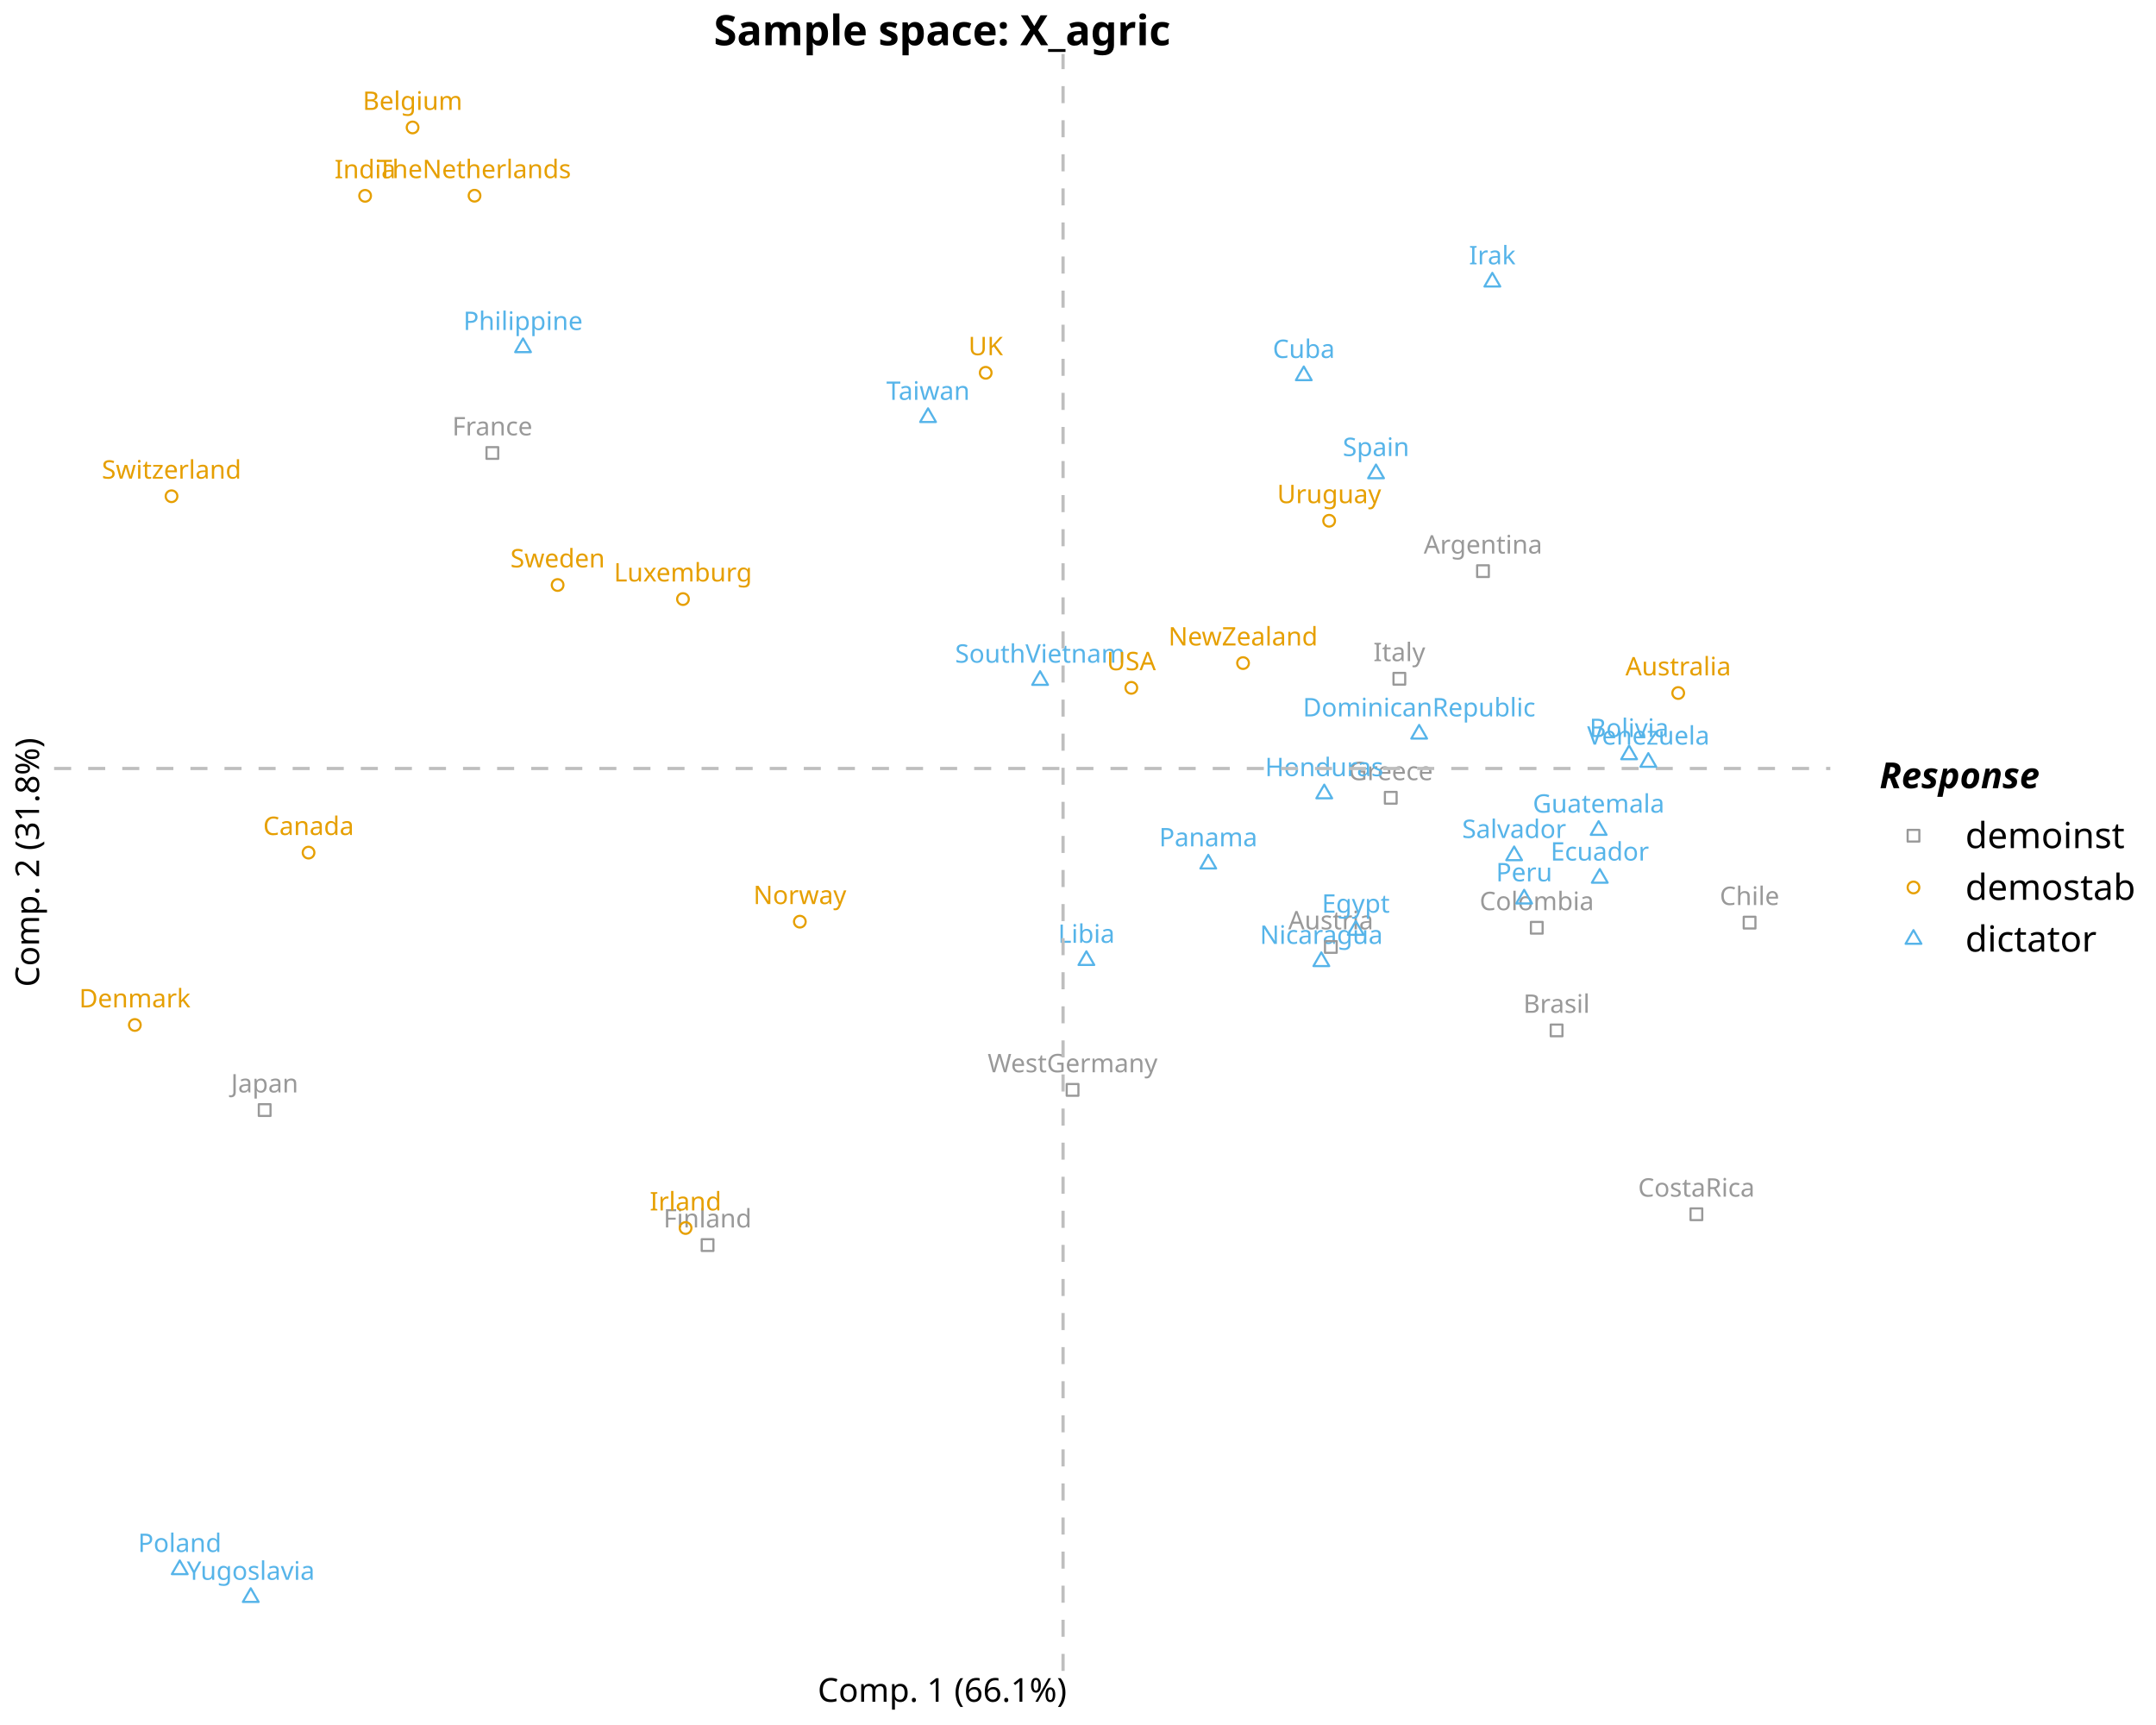
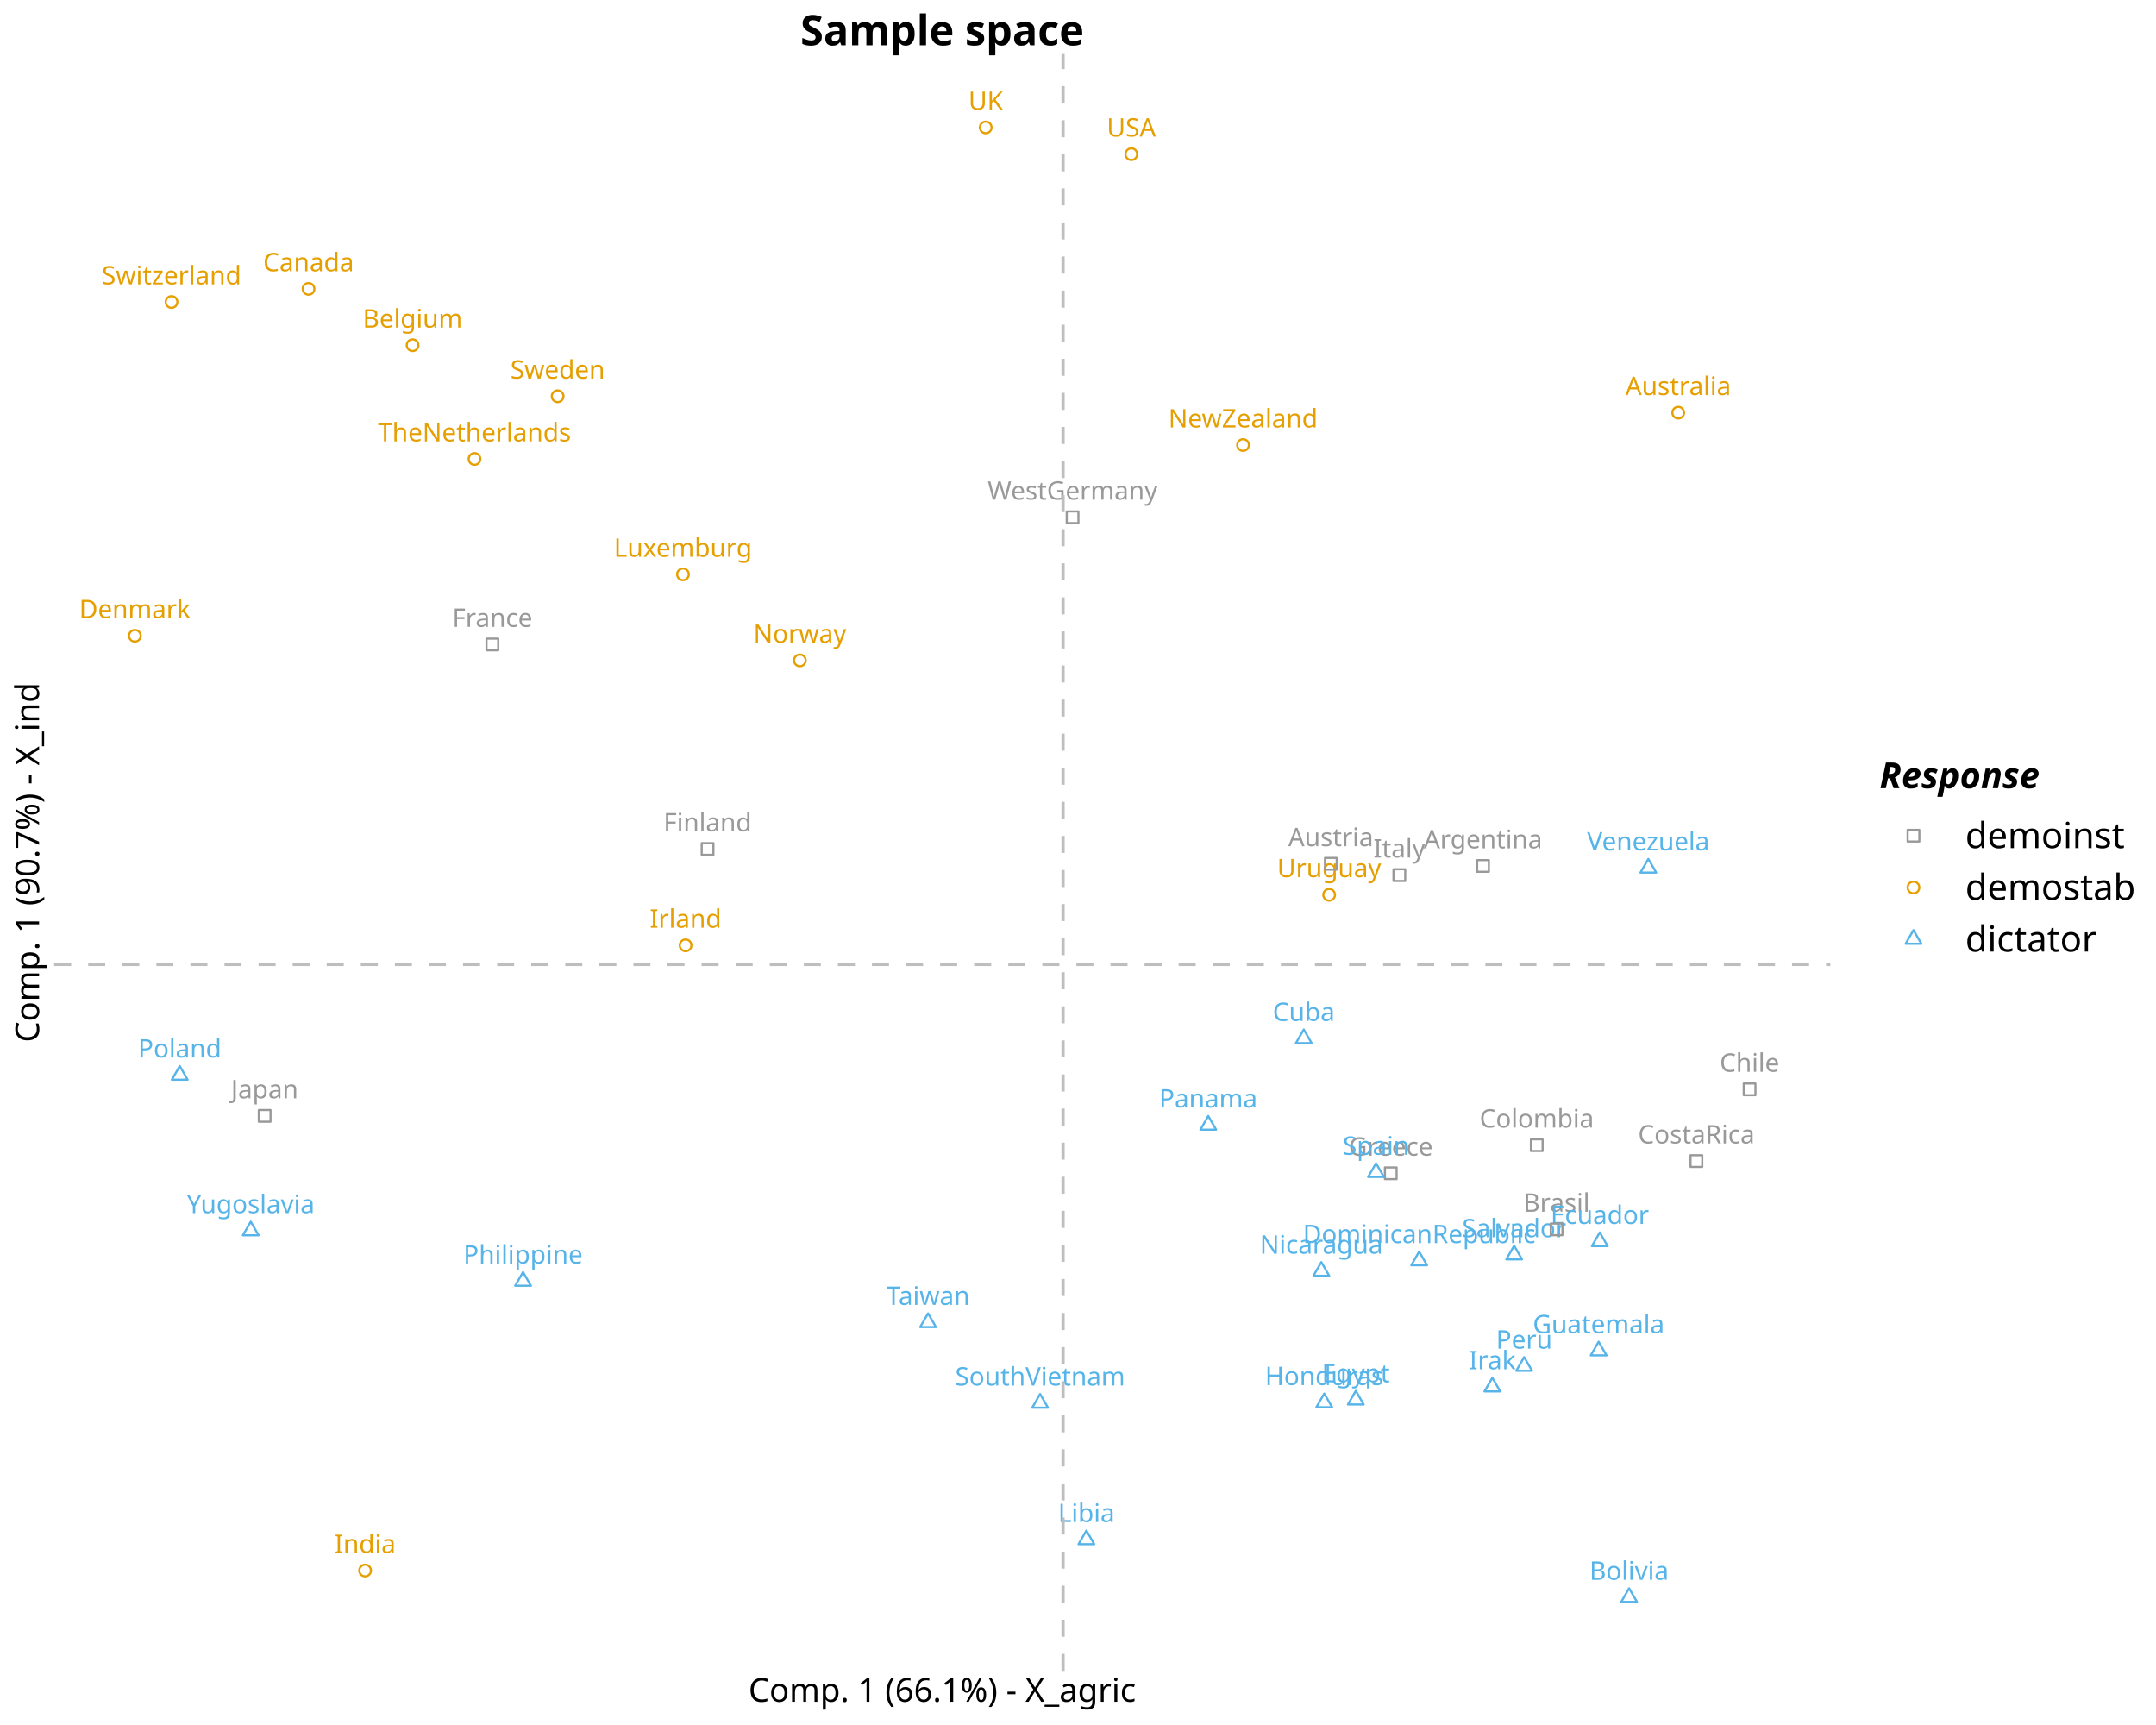
<svg xmlns="http://www.w3.org/2000/svg" class="svglite" data-engine-version="2.0" width="720.00pt" height="576.00pt" viewBox="0 0 720.00 576.00">
  <defs>
    <style type="text/css">
    .svglite line, .svglite polyline, .svglite polygon, .svglite path, .svglite rect, .svglite circle {
      fill: none;
      stroke: #000000;
      stroke-linecap: round;
      stroke-linejoin: round;
      stroke-miterlimit: 10.00;
    }
  </style>
  </defs>
  <rect width="100%" height="100%" style="stroke: none; fill: #FFFFFF;" />
  <defs>
    <clipPath id="cpMC4wMHw3MjAuMDB8MC4wMHw1NzYuMDA=">
      <rect x="0.00" y="0.00" width="720.00" height="576.00" />
    </clipPath>
  </defs>
  <g clip-path="url(#cpMC4wMHw3MjAuMDB8MC4wMHw1NzYuMDA=)">
    <rect x="0.00" y="0.00" width="720.00" height="576.00" style="stroke-width: 1.07; stroke: #FFFFFF; fill: #FFFFFF;" />
  </g>
  <defs>
    <clipPath id="cpMTguMDd8NjExLjI0fDE4LjAyfDU1Ny45Mw==">
      <rect x="18.07" y="18.02" width="593.16" height="539.91" />
    </clipPath>
  </defs>
  <g clip-path="url(#cpMTguMDd8NjExLjI0fDE4LjAyfDU1Ny45Mw==)">
    <rect x="18.07" y="18.02" width="593.16" height="539.91" style="stroke-width: 1.07; stroke: none; fill: #FFFFFF;" />
-     <text x="495.25" y="184.84" text-anchor="middle" style="font-size: 8.54px; fill: #999999; font-family: sans;" textLength="36.54px" lengthAdjust="spacingAndGlyphs">Argentina</text>
-     <text x="560.44" y="225.53" text-anchor="middle" style="font-size: 8.54px; fill: #E69F00; font-family: sans;" textLength="33.21px" lengthAdjust="spacingAndGlyphs">Australia</text>
-     <text x="444.43" y="310.33" text-anchor="middle" style="font-size: 8.54px; fill: #999999; font-family: sans;" textLength="26.57px" lengthAdjust="spacingAndGlyphs">Austria</text>
-     <text x="137.78" y="36.69" text-anchor="middle" style="font-size: 8.54px; fill: #E69F00; font-family: sans;" textLength="30.84px" lengthAdjust="spacingAndGlyphs">Belgium</text>
-     <text x="544.04" y="246.10" text-anchor="middle" style="font-size: 8.54px; fill: #56B4E9; font-family: sans;" textLength="25.15px" lengthAdjust="spacingAndGlyphs">Bolivia</text>
-     <text x="519.82" y="338.19" text-anchor="middle" style="font-size: 8.54px; fill: #999999; font-family: sans;" textLength="21.35px" lengthAdjust="spacingAndGlyphs">Brasil</text>
-     <text x="103.04" y="278.82" text-anchor="middle" style="font-size: 8.54px; fill: #E69F00; font-family: sans;" textLength="29.90px" lengthAdjust="spacingAndGlyphs">Canada</text>
-     <text x="584.27" y="302.20" text-anchor="middle" style="font-size: 8.54px; fill: #999999; font-family: sans;" textLength="19.45px" lengthAdjust="spacingAndGlyphs">Chile</text>
-     <text x="513.20" y="303.92" text-anchor="middle" style="font-size: 8.54px; fill: #999999; font-family: sans;" textLength="36.06px" lengthAdjust="spacingAndGlyphs">Colombia</text>
-     <text x="566.51" y="399.58" text-anchor="middle" style="font-size: 8.54px; fill: #999999; font-family: sans;" textLength="39.38px" lengthAdjust="spacingAndGlyphs">CostaRica</text>
-     <text x="435.40" y="119.54" text-anchor="middle" style="font-size: 8.54px; fill: #56B4E9; font-family: sans;" textLength="20.41px" lengthAdjust="spacingAndGlyphs">Cuba</text>
-     <text x="45.03" y="336.38" text-anchor="middle" style="font-size: 8.54px; fill: #E69F00; font-family: sans;" textLength="34.64px" lengthAdjust="spacingAndGlyphs">Denmark</text>
-     <text x="473.93" y="239.22" text-anchor="middle" style="font-size: 8.54px; fill: #56B4E9; font-family: sans;" textLength="73.55px" lengthAdjust="spacingAndGlyphs">DominicanRepublic</text>
-     <text x="534.25" y="287.35" text-anchor="middle" style="font-size: 8.54px; fill: #56B4E9; font-family: sans;" textLength="31.80px" lengthAdjust="spacingAndGlyphs">Ecuador</text>
-     <text x="452.77" y="304.75" text-anchor="middle" style="font-size: 8.54px; fill: #56B4E9; font-family: sans;" textLength="21.83px" lengthAdjust="spacingAndGlyphs">Egypt</text>
-     <text x="505.65" y="279.82" text-anchor="middle" style="font-size: 8.54px; fill: #56B4E9; font-family: sans;" textLength="33.69px" lengthAdjust="spacingAndGlyphs">Salvador</text>
-     <text x="236.29" y="409.87" text-anchor="middle" style="font-size: 8.54px; fill: #999999; font-family: sans;" textLength="27.99px" lengthAdjust="spacingAndGlyphs">Finland</text>
-     <text x="164.42" y="145.38" text-anchor="middle" style="font-size: 8.54px; fill: #999999; font-family: sans;" textLength="26.57px" lengthAdjust="spacingAndGlyphs">France</text>
-     <text x="533.87" y="271.36" text-anchor="middle" style="font-size: 8.54px; fill: #56B4E9; font-family: sans;" textLength="41.76px" lengthAdjust="spacingAndGlyphs">Guatemala</text>
-     <text x="464.44" y="260.51" text-anchor="middle" style="font-size: 8.54px; fill: #999999; font-family: sans;" textLength="28.00px" lengthAdjust="spacingAndGlyphs">Greece</text>
-     <text x="442.24" y="259.16" text-anchor="middle" style="font-size: 8.54px; fill: #56B4E9; font-family: sans;" textLength="37.02px" lengthAdjust="spacingAndGlyphs">Honduras</text>
-     <text x="121.93" y="59.52" text-anchor="middle" style="font-size: 8.54px; fill: #E69F00; font-family: sans;" textLength="18.51px" lengthAdjust="spacingAndGlyphs">India</text>
-     <text x="498.37" y="88.27" text-anchor="middle" style="font-size: 8.54px; fill: #56B4E9; font-family: sans;" textLength="14.23px" lengthAdjust="spacingAndGlyphs">Irak</text>
-     <text x="228.95" y="404.18" text-anchor="middle" style="font-size: 8.54px; fill: #E69F00; font-family: sans;" textLength="21.35px" lengthAdjust="spacingAndGlyphs">Irland</text>
-     <text x="467.31" y="220.77" text-anchor="middle" style="font-size: 8.54px; fill: #999999; font-family: sans;" textLength="15.66px" lengthAdjust="spacingAndGlyphs">Italy</text>
-     <text x="88.38" y="364.79" text-anchor="middle" style="font-size: 8.54px; fill: #999999; font-family: sans;" textLength="23.26px" lengthAdjust="spacingAndGlyphs">Japan</text>
-     <text x="362.80" y="314.82" text-anchor="middle" style="font-size: 8.54px; fill: #56B4E9; font-family: sans;" textLength="18.03px" lengthAdjust="spacingAndGlyphs">Libia</text>
-     <text x="228.08" y="194.16" text-anchor="middle" style="font-size: 8.54px; fill: #E69F00; font-family: sans;" textLength="42.71px" lengthAdjust="spacingAndGlyphs">Luxemburg</text>
-     <text x="158.47" y="59.48" text-anchor="middle" style="font-size: 8.54px; fill: #E69F00; font-family: sans;" textLength="60.74px" lengthAdjust="spacingAndGlyphs">TheNetherlands</text>
-     <text x="415.12" y="215.54" text-anchor="middle" style="font-size: 8.54px; fill: #E69F00; font-family: sans;" textLength="47.93px" lengthAdjust="spacingAndGlyphs">NewZealand</text>
-     <text x="441.26" y="315.18" text-anchor="middle" style="font-size: 8.54px; fill: #56B4E9; font-family: sans;" textLength="38.91px" lengthAdjust="spacingAndGlyphs">Nicaragua</text>
-     <text x="267.11" y="301.89" text-anchor="middle" style="font-size: 8.54px; fill: #E69F00; font-family: sans;" textLength="28.94px" lengthAdjust="spacingAndGlyphs">Norway</text>
-     <text x="403.50" y="282.60" text-anchor="middle" style="font-size: 8.54px; fill: #56B4E9; font-family: sans;" textLength="31.80px" lengthAdjust="spacingAndGlyphs">Panama</text>
-     <text x="508.99" y="294.29" text-anchor="middle" style="font-size: 8.54px; fill: #56B4E9; font-family: sans;" textLength="18.03px" lengthAdjust="spacingAndGlyphs">Peru</text>
-     <text x="174.67" y="110.19" text-anchor="middle" style="font-size: 8.54px; fill: #56B4E9; font-family: sans;" textLength="37.01px" lengthAdjust="spacingAndGlyphs">Philippine</text>
-     <text x="60.03" y="518.23" text-anchor="middle" style="font-size: 8.54px; fill: #56B4E9; font-family: sans;" textLength="26.58px" lengthAdjust="spacingAndGlyphs">Poland</text>
-     <text x="347.34" y="221.28" text-anchor="middle" style="font-size: 8.54px; fill: #56B4E9; font-family: sans;" textLength="53.63px" lengthAdjust="spacingAndGlyphs">SouthVietnam</text>
-     <text x="459.52" y="152.28" text-anchor="middle" style="font-size: 8.54px; fill: #56B4E9; font-family: sans;" textLength="21.83px" lengthAdjust="spacingAndGlyphs">Spain</text>
-     <text x="186.22" y="189.46" text-anchor="middle" style="font-size: 8.54px; fill: #E69F00; font-family: sans;" textLength="30.85px" lengthAdjust="spacingAndGlyphs">Sweden</text>
-     <text x="57.28" y="159.83" text-anchor="middle" style="font-size: 8.54px; fill: #E69F00; font-family: sans;" textLength="44.13px" lengthAdjust="spacingAndGlyphs">Switzerland</text>
-     <text x="309.93" y="133.52" text-anchor="middle" style="font-size: 8.54px; fill: #56B4E9; font-family: sans;" textLength="27.52px" lengthAdjust="spacingAndGlyphs">Taiwan</text>
-     <text x="329.18" y="118.60" text-anchor="middle" style="font-size: 8.54px; fill: #E69F00; font-family: sans;" textLength="11.86px" lengthAdjust="spacingAndGlyphs">UK</text>
-     <text x="377.81" y="223.80" text-anchor="middle" style="font-size: 8.54px; fill: #E69F00; font-family: sans;" textLength="17.56px" lengthAdjust="spacingAndGlyphs">USA</text>
-     <text x="443.87" y="168.01" text-anchor="middle" style="font-size: 8.54px; fill: #E69F00; font-family: sans;" textLength="32.27px" lengthAdjust="spacingAndGlyphs">Uruguay</text>
-     <text x="550.46" y="248.64" text-anchor="middle" style="font-size: 8.54px; fill: #56B4E9; font-family: sans;" textLength="40.35px" lengthAdjust="spacingAndGlyphs">Venezuela</text>
-     <text x="358.19" y="358.05" text-anchor="middle" style="font-size: 8.54px; fill: #999999; font-family: sans;" textLength="54.56px" lengthAdjust="spacingAndGlyphs">WestGermany</text>
-     <text x="83.74" y="527.51" text-anchor="middle" style="font-size: 8.54px; fill: #56B4E9; font-family: sans;" textLength="41.77px" lengthAdjust="spacingAndGlyphs">Yugoslavia</text>
+     <text x="495.25" y="283.28" text-anchor="middle" style="font-size: 8.54px; fill: #999999; font-family: sans;" textLength="36.54px" lengthAdjust="spacingAndGlyphs">Argentina</text>
+     <text x="560.44" y="131.92" text-anchor="middle" style="font-size: 8.54px; fill: #E69F00; font-family: sans;" textLength="33.21px" lengthAdjust="spacingAndGlyphs">Australia</text>
+     <text x="444.43" y="282.56" text-anchor="middle" style="font-size: 8.54px; fill: #999999; font-family: sans;" textLength="26.57px" lengthAdjust="spacingAndGlyphs">Austria</text>
+     <text x="137.78" y="109.39" text-anchor="middle" style="font-size: 8.54px; fill: #E69F00; font-family: sans;" textLength="30.84px" lengthAdjust="spacingAndGlyphs">Belgium</text>
+     <text x="544.04" y="527.51" text-anchor="middle" style="font-size: 8.54px; fill: #56B4E9; font-family: sans;" textLength="25.15px" lengthAdjust="spacingAndGlyphs">Bolivia</text>
+     <text x="519.82" y="404.62" text-anchor="middle" style="font-size: 8.54px; fill: #999999; font-family: sans;" textLength="21.35px" lengthAdjust="spacingAndGlyphs">Brasil</text>
+     <text x="103.04" y="90.59" text-anchor="middle" style="font-size: 8.54px; fill: #E69F00; font-family: sans;" textLength="29.90px" lengthAdjust="spacingAndGlyphs">Canada</text>
+     <text x="584.27" y="357.88" text-anchor="middle" style="font-size: 8.54px; fill: #999999; font-family: sans;" textLength="19.45px" lengthAdjust="spacingAndGlyphs">Chile</text>
+     <text x="513.20" y="376.51" text-anchor="middle" style="font-size: 8.54px; fill: #999999; font-family: sans;" textLength="36.06px" lengthAdjust="spacingAndGlyphs">Colombia</text>
+     <text x="566.51" y="381.82" text-anchor="middle" style="font-size: 8.54px; fill: #999999; font-family: sans;" textLength="39.38px" lengthAdjust="spacingAndGlyphs">CostaRica</text>
+     <text x="435.40" y="340.92" text-anchor="middle" style="font-size: 8.54px; fill: #56B4E9; font-family: sans;" textLength="20.41px" lengthAdjust="spacingAndGlyphs">Cuba</text>
+     <text x="45.03" y="206.42" text-anchor="middle" style="font-size: 8.54px; fill: #E69F00; font-family: sans;" textLength="34.64px" lengthAdjust="spacingAndGlyphs">Denmark</text>
+     <text x="473.93" y="415.09" text-anchor="middle" style="font-size: 8.54px; fill: #56B4E9; font-family: sans;" textLength="73.55px" lengthAdjust="spacingAndGlyphs">DominicanRepublic</text>
+     <text x="534.25" y="408.70" text-anchor="middle" style="font-size: 8.54px; fill: #56B4E9; font-family: sans;" textLength="31.80px" lengthAdjust="spacingAndGlyphs">Ecuador</text>
+     <text x="452.77" y="461.58" text-anchor="middle" style="font-size: 8.54px; fill: #56B4E9; font-family: sans;" textLength="21.83px" lengthAdjust="spacingAndGlyphs">Egypt</text>
+     <text x="505.65" y="413.13" text-anchor="middle" style="font-size: 8.54px; fill: #56B4E9; font-family: sans;" textLength="33.69px" lengthAdjust="spacingAndGlyphs">Salvador</text>
+     <text x="236.29" y="277.61" text-anchor="middle" style="font-size: 8.54px; fill: #999999; font-family: sans;" textLength="27.99px" lengthAdjust="spacingAndGlyphs">Finland</text>
+     <text x="164.42" y="209.33" text-anchor="middle" style="font-size: 8.54px; fill: #999999; font-family: sans;" textLength="26.57px" lengthAdjust="spacingAndGlyphs">France</text>
+     <text x="533.87" y="445.19" text-anchor="middle" style="font-size: 8.54px; fill: #56B4E9; font-family: sans;" textLength="41.76px" lengthAdjust="spacingAndGlyphs">Guatemala</text>
+     <text x="464.44" y="385.90" text-anchor="middle" style="font-size: 8.54px; fill: #999999; font-family: sans;" textLength="28.00px" lengthAdjust="spacingAndGlyphs">Greece</text>
+     <text x="442.24" y="462.50" text-anchor="middle" style="font-size: 8.54px; fill: #56B4E9; font-family: sans;" textLength="37.02px" lengthAdjust="spacingAndGlyphs">Honduras</text>
+     <text x="121.93" y="518.55" text-anchor="middle" style="font-size: 8.54px; fill: #E69F00; font-family: sans;" textLength="18.51px" lengthAdjust="spacingAndGlyphs">India</text>
+     <text x="498.37" y="457.21" text-anchor="middle" style="font-size: 8.54px; fill: #56B4E9; font-family: sans;" textLength="14.23px" lengthAdjust="spacingAndGlyphs">Irak</text>
+     <text x="228.95" y="309.78" text-anchor="middle" style="font-size: 8.54px; fill: #E69F00; font-family: sans;" textLength="21.35px" lengthAdjust="spacingAndGlyphs">Irland</text>
+     <text x="467.31" y="286.34" text-anchor="middle" style="font-size: 8.54px; fill: #999999; font-family: sans;" textLength="15.66px" lengthAdjust="spacingAndGlyphs">Italy</text>
+     <text x="88.38" y="366.74" text-anchor="middle" style="font-size: 8.54px; fill: #999999; font-family: sans;" textLength="23.26px" lengthAdjust="spacingAndGlyphs">Japan</text>
+     <text x="362.80" y="508.23" text-anchor="middle" style="font-size: 8.54px; fill: #56B4E9; font-family: sans;" textLength="18.03px" lengthAdjust="spacingAndGlyphs">Libia</text>
+     <text x="228.08" y="185.92" text-anchor="middle" style="font-size: 8.54px; fill: #E69F00; font-family: sans;" textLength="42.71px" lengthAdjust="spacingAndGlyphs">Luxemburg</text>
+     <text x="158.47" y="147.38" text-anchor="middle" style="font-size: 8.54px; fill: #E69F00; font-family: sans;" textLength="60.74px" lengthAdjust="spacingAndGlyphs">TheNetherlands</text>
+     <text x="415.12" y="142.73" text-anchor="middle" style="font-size: 8.54px; fill: #E69F00; font-family: sans;" textLength="47.93px" lengthAdjust="spacingAndGlyphs">NewZealand</text>
+     <text x="441.26" y="418.61" text-anchor="middle" style="font-size: 8.54px; fill: #56B4E9; font-family: sans;" textLength="38.91px" lengthAdjust="spacingAndGlyphs">Nicaragua</text>
+     <text x="267.11" y="214.64" text-anchor="middle" style="font-size: 8.54px; fill: #E69F00; font-family: sans;" textLength="28.94px" lengthAdjust="spacingAndGlyphs">Norway</text>
+     <text x="403.50" y="369.82" text-anchor="middle" style="font-size: 8.54px; fill: #56B4E9; font-family: sans;" textLength="31.80px" lengthAdjust="spacingAndGlyphs">Panama</text>
+     <text x="508.99" y="450.33" text-anchor="middle" style="font-size: 8.54px; fill: #56B4E9; font-family: sans;" textLength="18.03px" lengthAdjust="spacingAndGlyphs">Peru</text>
+     <text x="174.67" y="421.93" text-anchor="middle" style="font-size: 8.54px; fill: #56B4E9; font-family: sans;" textLength="37.01px" lengthAdjust="spacingAndGlyphs">Philippine</text>
+     <text x="60.03" y="353.12" text-anchor="middle" style="font-size: 8.54px; fill: #56B4E9; font-family: sans;" textLength="26.58px" lengthAdjust="spacingAndGlyphs">Poland</text>
+     <text x="347.34" y="462.64" text-anchor="middle" style="font-size: 8.54px; fill: #56B4E9; font-family: sans;" textLength="53.63px" lengthAdjust="spacingAndGlyphs">SouthVietnam</text>
+     <text x="459.52" y="385.60" text-anchor="middle" style="font-size: 8.54px; fill: #56B4E9; font-family: sans;" textLength="21.83px" lengthAdjust="spacingAndGlyphs">Spain</text>
+     <text x="186.22" y="126.44" text-anchor="middle" style="font-size: 8.54px; fill: #E69F00; font-family: sans;" textLength="30.85px" lengthAdjust="spacingAndGlyphs">Sweden</text>
+     <text x="57.28" y="94.96" text-anchor="middle" style="font-size: 8.54px; fill: #E69F00; font-family: sans;" textLength="44.13px" lengthAdjust="spacingAndGlyphs">Switzerland</text>
+     <text x="309.93" y="435.72" text-anchor="middle" style="font-size: 8.54px; fill: #56B4E9; font-family: sans;" textLength="27.52px" lengthAdjust="spacingAndGlyphs">Taiwan</text>
+     <text x="329.18" y="36.69" text-anchor="middle" style="font-size: 8.54px; fill: #E69F00; font-family: sans;" textLength="11.86px" lengthAdjust="spacingAndGlyphs">UK</text>
+     <text x="377.81" y="45.61" text-anchor="middle" style="font-size: 8.54px; fill: #E69F00; font-family: sans;" textLength="17.56px" lengthAdjust="spacingAndGlyphs">USA</text>
+     <text x="443.87" y="292.91" text-anchor="middle" style="font-size: 8.54px; fill: #E69F00; font-family: sans;" textLength="32.27px" lengthAdjust="spacingAndGlyphs">Uruguay</text>
+     <text x="550.46" y="283.97" text-anchor="middle" style="font-size: 8.54px; fill: #56B4E9; font-family: sans;" textLength="40.35px" lengthAdjust="spacingAndGlyphs">Venezuela</text>
+     <text x="358.19" y="166.85" text-anchor="middle" style="font-size: 8.54px; fill: #999999; font-family: sans;" textLength="54.56px" lengthAdjust="spacingAndGlyphs">WestGermany</text>
+     <text x="83.74" y="405.09" text-anchor="middle" style="font-size: 8.54px; fill: #56B4E9; font-family: sans;" textLength="41.77px" lengthAdjust="spacingAndGlyphs">Yugoslavia</text>
    <line x1="355.01" y1="557.93" x2="355.01" y2="18.02" style="stroke-width: 1.07; stroke: #BEBEBE; stroke-dasharray: 5.69,5.69; stroke-linecap: butt;" />
-     <line x1="18.07" y1="256.61" x2="611.24" y2="256.61" style="stroke-width: 1.07; stroke: #BEBEBE; stroke-dasharray: 5.69,5.69; stroke-linecap: butt;" />
-     <rect x="493.29" y="188.76" width="3.91" height="3.91" style="stroke-width: 0.71; stroke: #999999;" />
-     <circle cx="560.44" cy="231.41" r="1.95" style="stroke-width: 0.71; stroke: #E69F00;" />
-     <rect x="442.48" y="314.25" width="3.91" height="3.91" style="stroke-width: 0.71; stroke: #999999;" />
-     <circle cx="137.78" cy="42.56" r="1.95" style="stroke-width: 0.71; stroke: #E69F00;" />
-     <polygon points="544.04,248.94 546.68,253.50 541.41,253.50 " style="stroke-width: 0.71; stroke: #56B4E9; fill: none;" />
-     <rect x="517.87" y="342.11" width="3.91" height="3.91" style="stroke-width: 0.71; stroke: #999999;" />
-     <circle cx="103.04" cy="284.70" r="1.95" style="stroke-width: 0.71; stroke: #E69F00;" />
-     <rect x="582.32" y="306.12" width="3.91" height="3.91" style="stroke-width: 0.71; stroke: #999999;" />
-     <rect x="511.25" y="307.84" width="3.91" height="3.91" style="stroke-width: 0.71; stroke: #999999;" />
-     <rect x="564.56" y="403.50" width="3.91" height="3.91" style="stroke-width: 0.71; stroke: #999999;" />
-     <polygon points="435.40,122.38 438.03,126.94 432.77,126.94 " style="stroke-width: 0.71; stroke: #56B4E9; fill: none;" />
-     <circle cx="45.03" cy="342.25" r="1.95" style="stroke-width: 0.71; stroke: #E69F00;" />
-     <polygon points="473.93,242.06 476.56,246.62 471.30,246.62 " style="stroke-width: 0.71; stroke: #56B4E9; fill: none;" />
-     <polygon points="534.25,290.18 536.88,294.74 531.61,294.74 " style="stroke-width: 0.71; stroke: #56B4E9; fill: none;" />
-     <polygon points="452.77,307.58 455.41,312.14 450.14,312.14 " style="stroke-width: 0.71; stroke: #56B4E9; fill: none;" />
-     <polygon points="505.65,282.66 508.28,287.22 503.02,287.22 " style="stroke-width: 0.71; stroke: #56B4E9; fill: none;" />
-     <rect x="234.34" y="413.79" width="3.91" height="3.91" style="stroke-width: 0.71; stroke: #999999;" />
-     <rect x="162.47" y="149.30" width="3.91" height="3.91" style="stroke-width: 0.71; stroke: #999999;" />
-     <polygon points="533.87,274.19 536.51,278.75 531.24,278.75 " style="stroke-width: 0.71; stroke: #56B4E9; fill: none;" />
-     <rect x="462.49" y="264.43" width="3.91" height="3.91" style="stroke-width: 0.71; stroke: #999999;" />
-     <polygon points="442.24,262.00 444.87,266.56 439.60,266.56 " style="stroke-width: 0.71; stroke: #56B4E9; fill: none;" />
-     <circle cx="121.93" cy="65.39" r="1.95" style="stroke-width: 0.71; stroke: #E69F00;" />
-     <polygon points="498.37,91.11 501.01,95.67 495.74,95.67 " style="stroke-width: 0.71; stroke: #56B4E9; fill: none;" />
-     <circle cx="228.95" cy="410.05" r="1.95" style="stroke-width: 0.71; stroke: #E69F00;" />
-     <rect x="465.36" y="224.69" width="3.91" height="3.91" style="stroke-width: 0.71; stroke: #999999;" />
-     <rect x="86.43" y="368.71" width="3.91" height="3.91" style="stroke-width: 0.71; stroke: #999999;" />
-     <polygon points="362.80,317.65 365.43,322.21 360.17,322.21 " style="stroke-width: 0.71; stroke: #56B4E9; fill: none;" />
-     <circle cx="228.08" cy="200.04" r="1.95" style="stroke-width: 0.71; stroke: #E69F00;" />
-     <circle cx="158.47" cy="65.35" r="1.95" style="stroke-width: 0.71; stroke: #E69F00;" />
-     <circle cx="415.12" cy="221.41" r="1.95" style="stroke-width: 0.71; stroke: #E69F00;" />
-     <polygon points="441.26,318.02 443.90,322.58 438.63,322.58 " style="stroke-width: 0.71; stroke: #56B4E9; fill: none;" />
-     <circle cx="267.11" cy="307.76" r="1.95" style="stroke-width: 0.71; stroke: #E69F00;" />
-     <polygon points="403.50,285.43 406.13,289.99 400.87,289.99 " style="stroke-width: 0.71; stroke: #56B4E9; fill: none;" />
-     <polygon points="508.99,297.12 511.63,301.68 506.36,301.68 " style="stroke-width: 0.71; stroke: #56B4E9; fill: none;" />
-     <polygon points="174.67,113.02 177.30,117.58 172.04,117.58 " style="stroke-width: 0.71; stroke: #56B4E9; fill: none;" />
-     <polygon points="60.03,521.06 62.66,525.62 57.39,525.62 " style="stroke-width: 0.71; stroke: #56B4E9; fill: none;" />
-     <polygon points="347.34,224.12 349.97,228.68 344.71,228.68 " style="stroke-width: 0.71; stroke: #56B4E9; fill: none;" />
-     <polygon points="459.52,155.12 462.16,159.68 456.89,159.68 " style="stroke-width: 0.71; stroke: #56B4E9; fill: none;" />
-     <circle cx="186.22" cy="195.34" r="1.95" style="stroke-width: 0.71; stroke: #E69F00;" />
-     <circle cx="57.28" cy="165.70" r="1.95" style="stroke-width: 0.71; stroke: #E69F00;" />
-     <polygon points="309.93,136.35 312.56,140.91 307.29,140.91 " style="stroke-width: 0.71; stroke: #56B4E9; fill: none;" />
-     <circle cx="329.18" cy="124.48" r="1.95" style="stroke-width: 0.71; stroke: #E69F00;" />
-     <circle cx="377.81" cy="229.68" r="1.95" style="stroke-width: 0.71; stroke: #E69F00;" />
-     <circle cx="443.87" cy="173.89" r="1.95" style="stroke-width: 0.71; stroke: #E69F00;" />
-     <polygon points="550.46,251.48 553.09,256.04 547.83,256.04 " style="stroke-width: 0.71; stroke: #56B4E9; fill: none;" />
-     <rect x="356.23" y="361.97" width="3.91" height="3.91" style="stroke-width: 0.71; stroke: #999999;" />
-     <polygon points="83.74,530.35 86.37,534.91 81.11,534.91 " style="stroke-width: 0.71; stroke: #56B4E9; fill: none;" />
+     <line x1="18.07" y1="322.05" x2="611.24" y2="322.05" style="stroke-width: 1.07; stroke: #BEBEBE; stroke-dasharray: 5.69,5.69; stroke-linecap: butt;" />
+     <rect x="493.29" y="287.20" width="3.91" height="3.91" style="stroke-width: 0.71; stroke: #999999;" />
+     <circle cx="560.44" cy="137.80" r="1.95" style="stroke-width: 0.71; stroke: #E69F00;" />
+     <rect x="442.48" y="286.48" width="3.91" height="3.91" style="stroke-width: 0.71; stroke: #999999;" />
+     <circle cx="137.78" cy="115.27" r="1.95" style="stroke-width: 0.71; stroke: #E69F00;" />
+     <polygon points="544.04,530.35 546.68,534.91 541.41,534.91 " style="stroke-width: 0.71; stroke: #56B4E9; fill: none;" />
+     <rect x="517.87" y="408.54" width="3.91" height="3.91" style="stroke-width: 0.71; stroke: #999999;" />
+     <circle cx="103.04" cy="96.46" r="1.95" style="stroke-width: 0.71; stroke: #E69F00;" />
+     <rect x="582.32" y="361.80" width="3.91" height="3.91" style="stroke-width: 0.71; stroke: #999999;" />
+     <rect x="511.25" y="380.43" width="3.91" height="3.91" style="stroke-width: 0.71; stroke: #999999;" />
+     <rect x="564.56" y="385.74" width="3.91" height="3.91" style="stroke-width: 0.71; stroke: #999999;" />
+     <polygon points="435.40,343.76 438.03,348.32 432.77,348.32 " style="stroke-width: 0.71; stroke: #56B4E9; fill: none;" />
+     <circle cx="45.03" cy="212.30" r="1.95" style="stroke-width: 0.71; stroke: #E69F00;" />
+     <polygon points="473.93,417.92 476.56,422.48 471.30,422.48 " style="stroke-width: 0.71; stroke: #56B4E9; fill: none;" />
+     <polygon points="534.25,411.53 536.88,416.09 531.61,416.09 " style="stroke-width: 0.71; stroke: #56B4E9; fill: none;" />
+     <polygon points="452.77,464.41 455.41,468.97 450.14,468.97 " style="stroke-width: 0.71; stroke: #56B4E9; fill: none;" />
+     <polygon points="505.65,415.96 508.28,420.52 503.02,420.52 " style="stroke-width: 0.71; stroke: #56B4E9; fill: none;" />
+     <rect x="234.34" y="281.53" width="3.91" height="3.91" style="stroke-width: 0.71; stroke: #999999;" />
+     <rect x="162.47" y="213.25" width="3.91" height="3.91" style="stroke-width: 0.71; stroke: #999999;" />
+     <polygon points="533.87,448.02 536.51,452.58 531.24,452.58 " style="stroke-width: 0.71; stroke: #56B4E9; fill: none;" />
+     <rect x="462.49" y="389.82" width="3.91" height="3.91" style="stroke-width: 0.71; stroke: #999999;" />
+     <polygon points="442.24,465.33 444.87,469.89 439.60,469.89 " style="stroke-width: 0.71; stroke: #56B4E9; fill: none;" />
+     <circle cx="121.93" cy="524.42" r="1.95" style="stroke-width: 0.71; stroke: #E69F00;" />
+     <polygon points="498.37,460.05 501.01,464.61 495.74,464.61 " style="stroke-width: 0.71; stroke: #56B4E9; fill: none;" />
+     <circle cx="228.95" cy="315.66" r="1.95" style="stroke-width: 0.71; stroke: #E69F00;" />
+     <rect x="465.36" y="290.26" width="3.91" height="3.91" style="stroke-width: 0.71; stroke: #999999;" />
+     <rect x="86.43" y="370.65" width="3.91" height="3.91" style="stroke-width: 0.71; stroke: #999999;" />
+     <polygon points="362.80,511.06 365.43,515.62 360.17,515.62 " style="stroke-width: 0.71; stroke: #56B4E9; fill: none;" />
+     <circle cx="228.08" cy="191.79" r="1.95" style="stroke-width: 0.71; stroke: #E69F00;" />
+     <circle cx="158.47" cy="153.25" r="1.95" style="stroke-width: 0.71; stroke: #E69F00;" />
+     <circle cx="415.12" cy="148.60" r="1.95" style="stroke-width: 0.71; stroke: #E69F00;" />
+     <polygon points="441.26,421.44 443.90,426.00 438.63,426.00 " style="stroke-width: 0.71; stroke: #56B4E9; fill: none;" />
+     <circle cx="267.11" cy="220.52" r="1.95" style="stroke-width: 0.71; stroke: #E69F00;" />
+     <polygon points="403.50,372.65 406.13,377.21 400.87,377.21 " style="stroke-width: 0.71; stroke: #56B4E9; fill: none;" />
+     <polygon points="508.99,453.16 511.63,457.72 506.36,457.72 " style="stroke-width: 0.71; stroke: #56B4E9; fill: none;" />
+     <polygon points="174.67,424.76 177.30,429.32 172.04,429.32 " style="stroke-width: 0.71; stroke: #56B4E9; fill: none;" />
+     <polygon points="60.03,355.96 62.66,360.52 57.39,360.52 " style="stroke-width: 0.71; stroke: #56B4E9; fill: none;" />
+     <polygon points="347.34,465.48 349.97,470.04 344.71,470.04 " style="stroke-width: 0.71; stroke: #56B4E9; fill: none;" />
+     <polygon points="459.52,388.44 462.16,393.00 456.89,393.00 " style="stroke-width: 0.71; stroke: #56B4E9; fill: none;" />
+     <circle cx="186.22" cy="132.32" r="1.95" style="stroke-width: 0.71; stroke: #E69F00;" />
+     <circle cx="57.28" cy="100.84" r="1.95" style="stroke-width: 0.71; stroke: #E69F00;" />
+     <polygon points="309.93,438.56 312.56,443.12 307.29,443.12 " style="stroke-width: 0.71; stroke: #56B4E9; fill: none;" />
+     <circle cx="329.18" cy="42.56" r="1.95" style="stroke-width: 0.71; stroke: #E69F00;" />
+     <circle cx="377.81" cy="51.48" r="1.95" style="stroke-width: 0.71; stroke: #E69F00;" />
+     <circle cx="443.87" cy="298.79" r="1.95" style="stroke-width: 0.71; stroke: #E69F00;" />
+     <polygon points="550.46,286.81 553.09,291.37 547.83,291.37 " style="stroke-width: 0.71; stroke: #56B4E9; fill: none;" />
+     <rect x="356.23" y="170.77" width="3.91" height="3.91" style="stroke-width: 0.71; stroke: #999999;" />
+     <polygon points="83.74,407.92 86.37,412.48 81.11,412.48 " style="stroke-width: 0.71; stroke: #56B4E9; fill: none;" />
  </g>
  <g clip-path="url(#cpMC4wMHw3MjAuMDB8MC4wMHw1NzYuMDA=)">
-     <text x="314.65" y="568.24" text-anchor="middle" style="font-size: 11.00px; font-family: sans;" textLength="83.15px" lengthAdjust="spacingAndGlyphs">Comp. 1 (66.1%)</text>
-     <text transform="translate(13.05,287.97) rotate(-90)" text-anchor="middle" style="font-size: 11.00px; font-family: sans;" textLength="83.15px" lengthAdjust="spacingAndGlyphs">Comp. 2 (31.8%)</text>
+     <text x="314.65" y="568.24" text-anchor="middle" style="font-size: 11.00px; font-family: sans;" textLength="130.23px" lengthAdjust="spacingAndGlyphs">Comp. 1 (66.1%) - X_agric</text>
+     <text transform="translate(13.05,287.97) rotate(-90)" text-anchor="middle" style="font-size: 11.00px; font-family: sans;" textLength="121.06px" lengthAdjust="spacingAndGlyphs">Comp. 1 (90.7%) - X_ind</text>
    <rect x="622.20" y="248.21" width="92.32" height="79.53" style="stroke-width: 1.07; stroke: none; fill: #FFFFFF;" />
    <text x="627.68" y="263.19" style="font-size: 12.00px; font-weight: bold; font-style: italic; font-family: sans;" textLength="54.05px" lengthAdjust="spacingAndGlyphs">Response</text>
    <rect x="637.06" y="277.10" width="3.91" height="3.91" style="stroke-width: 0.71; stroke: #999999;" />
    <circle cx="639.01" cy="296.34" r="1.95" style="stroke-width: 0.71; stroke: #E69F00;" />
    <polygon points="639.01,310.58 641.65,315.14 636.38,315.14 " style="stroke-width: 0.71; stroke: #56B4E9; fill: none;" />
    <text x="656.33" y="283.19" style="font-size: 12.00px; font-family: sans;" textLength="48.70px" lengthAdjust="spacingAndGlyphs">demoinst</text>
    <text x="656.33" y="300.47" style="font-size: 12.00px; font-family: sans;" textLength="52.71px" lengthAdjust="spacingAndGlyphs">demostab</text>
    <text x="656.33" y="317.75" style="font-size: 12.00px; font-family: sans;" textLength="39.36px" lengthAdjust="spacingAndGlyphs">dictator</text>
-     <text x="314.65" y="15.11" text-anchor="middle" style="font-size: 14.00px; font-weight: bold; font-family: sans;" textLength="143.99px" lengthAdjust="spacingAndGlyphs">Sample space: X_agric</text>
+     <text x="314.65" y="15.11" text-anchor="middle" style="font-size: 14.00px; font-weight: bold; font-family: sans;" textLength="88.74px" lengthAdjust="spacingAndGlyphs">Sample space</text>
  </g>
</svg>
